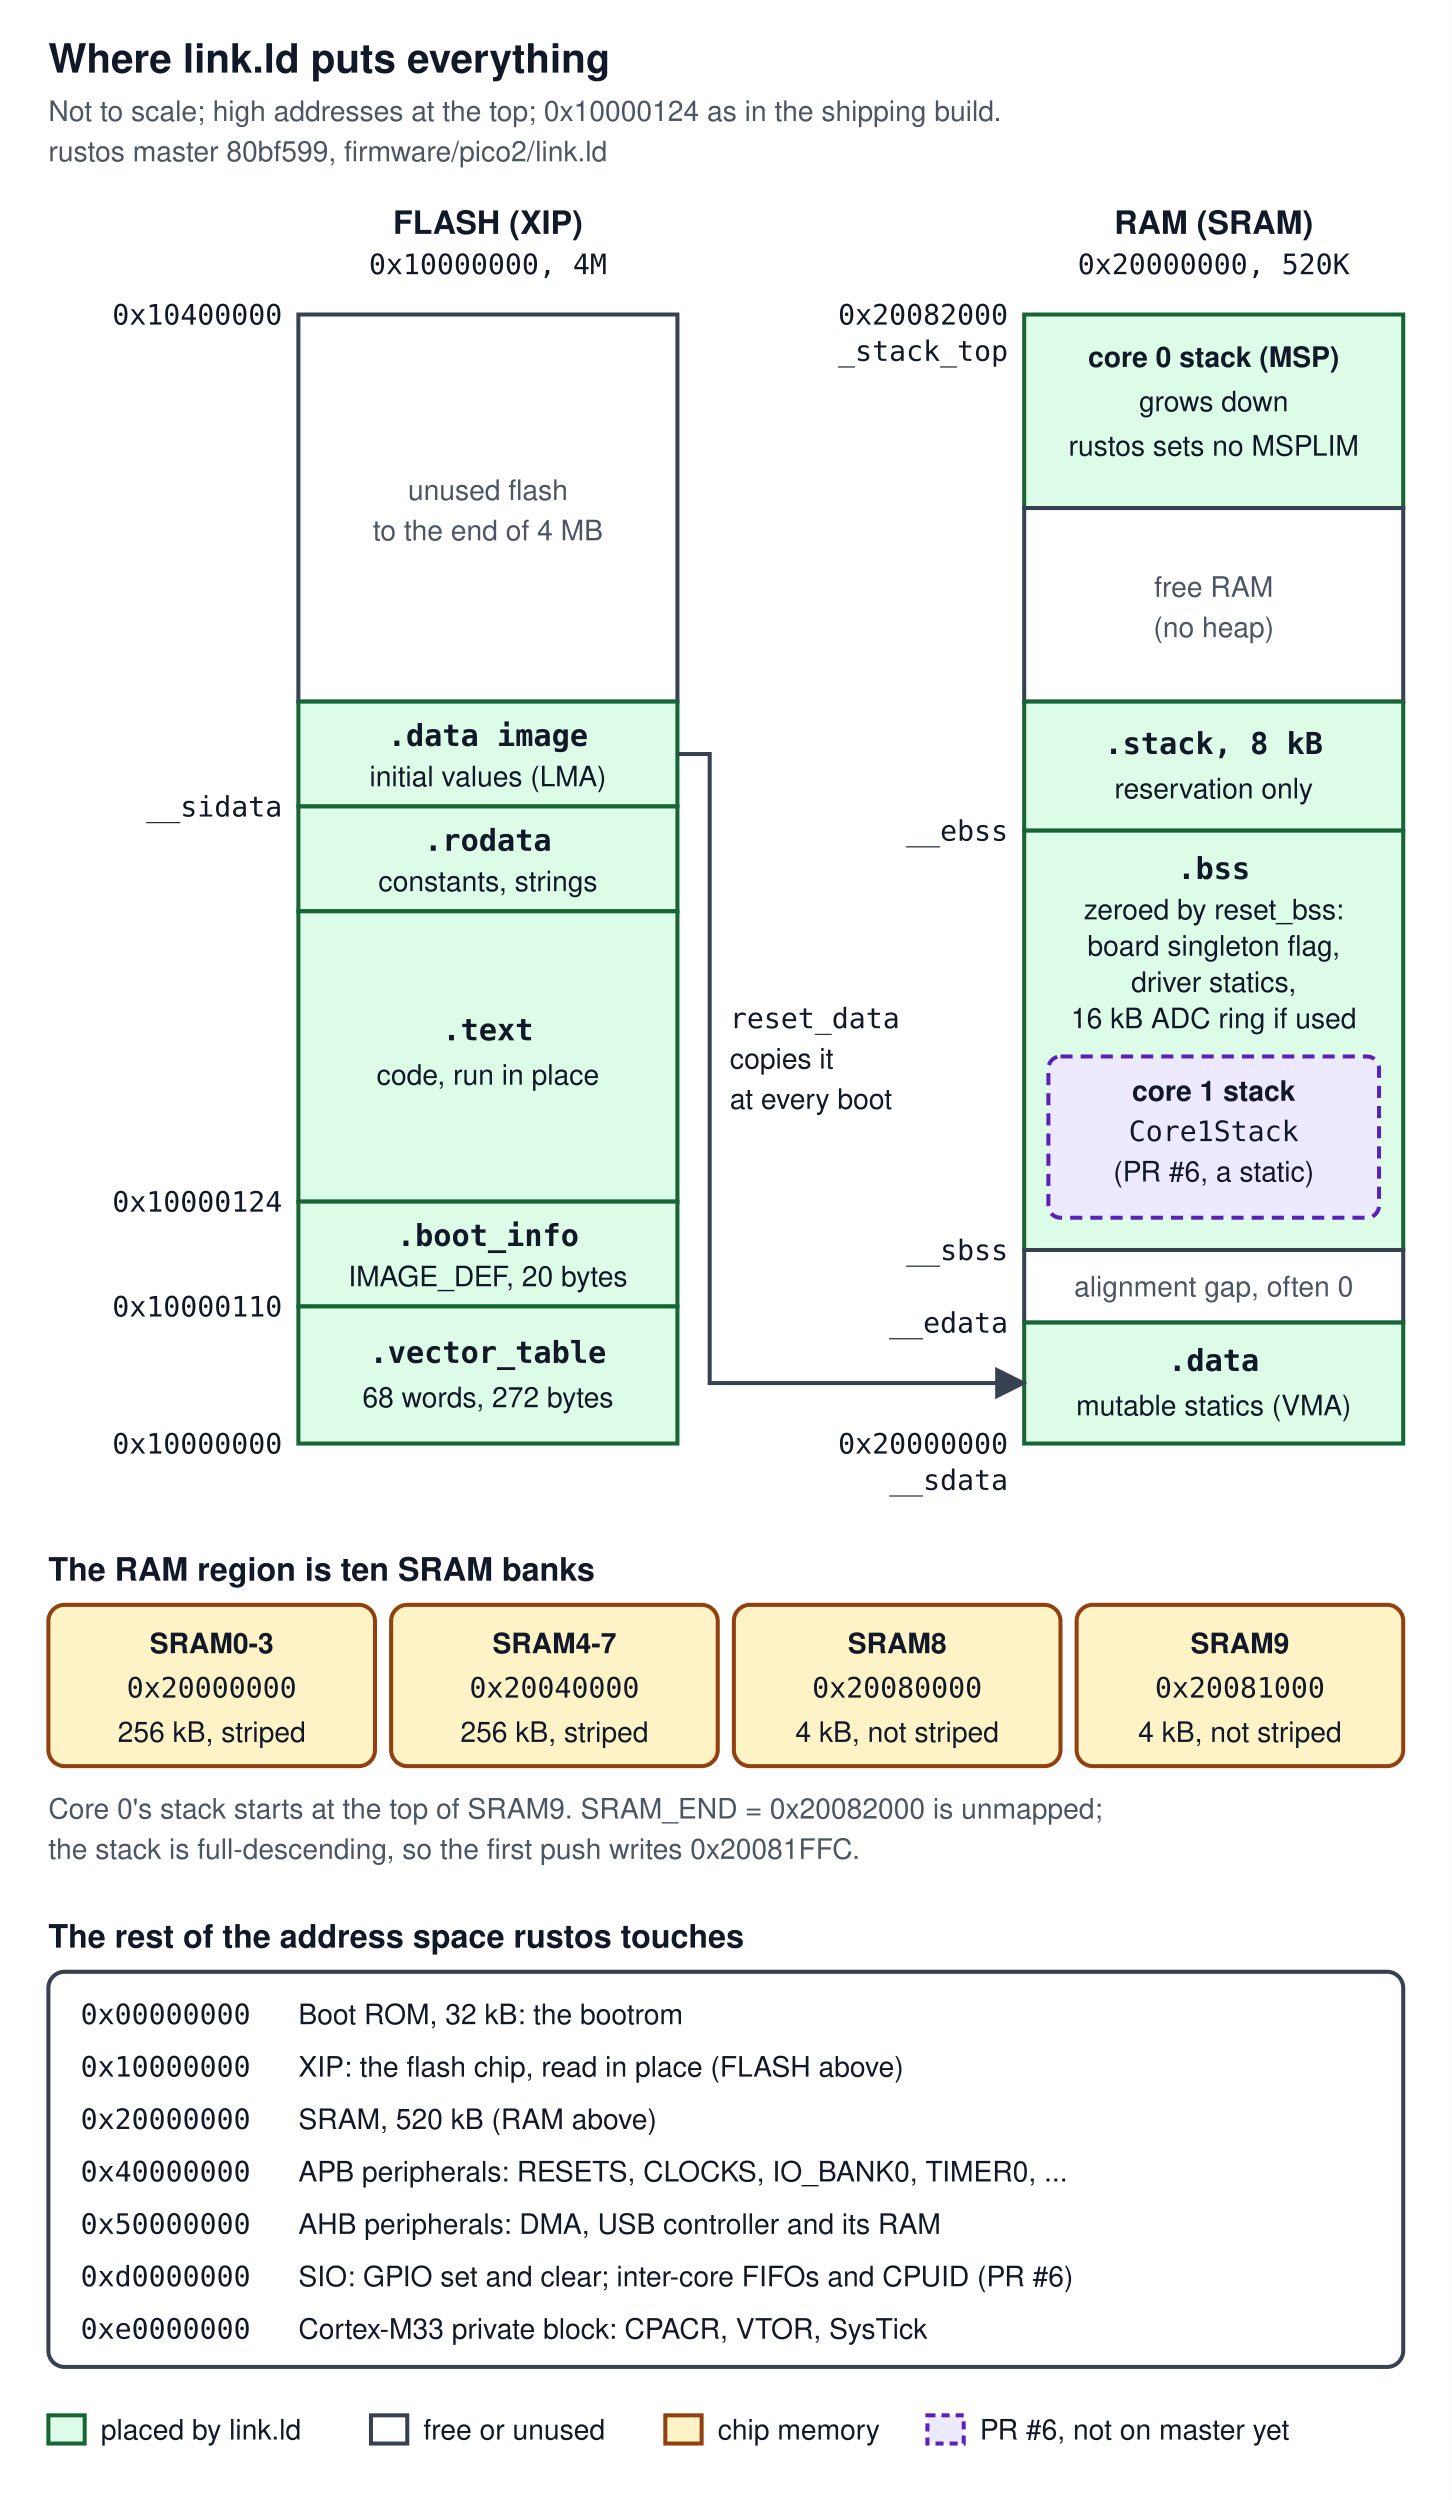
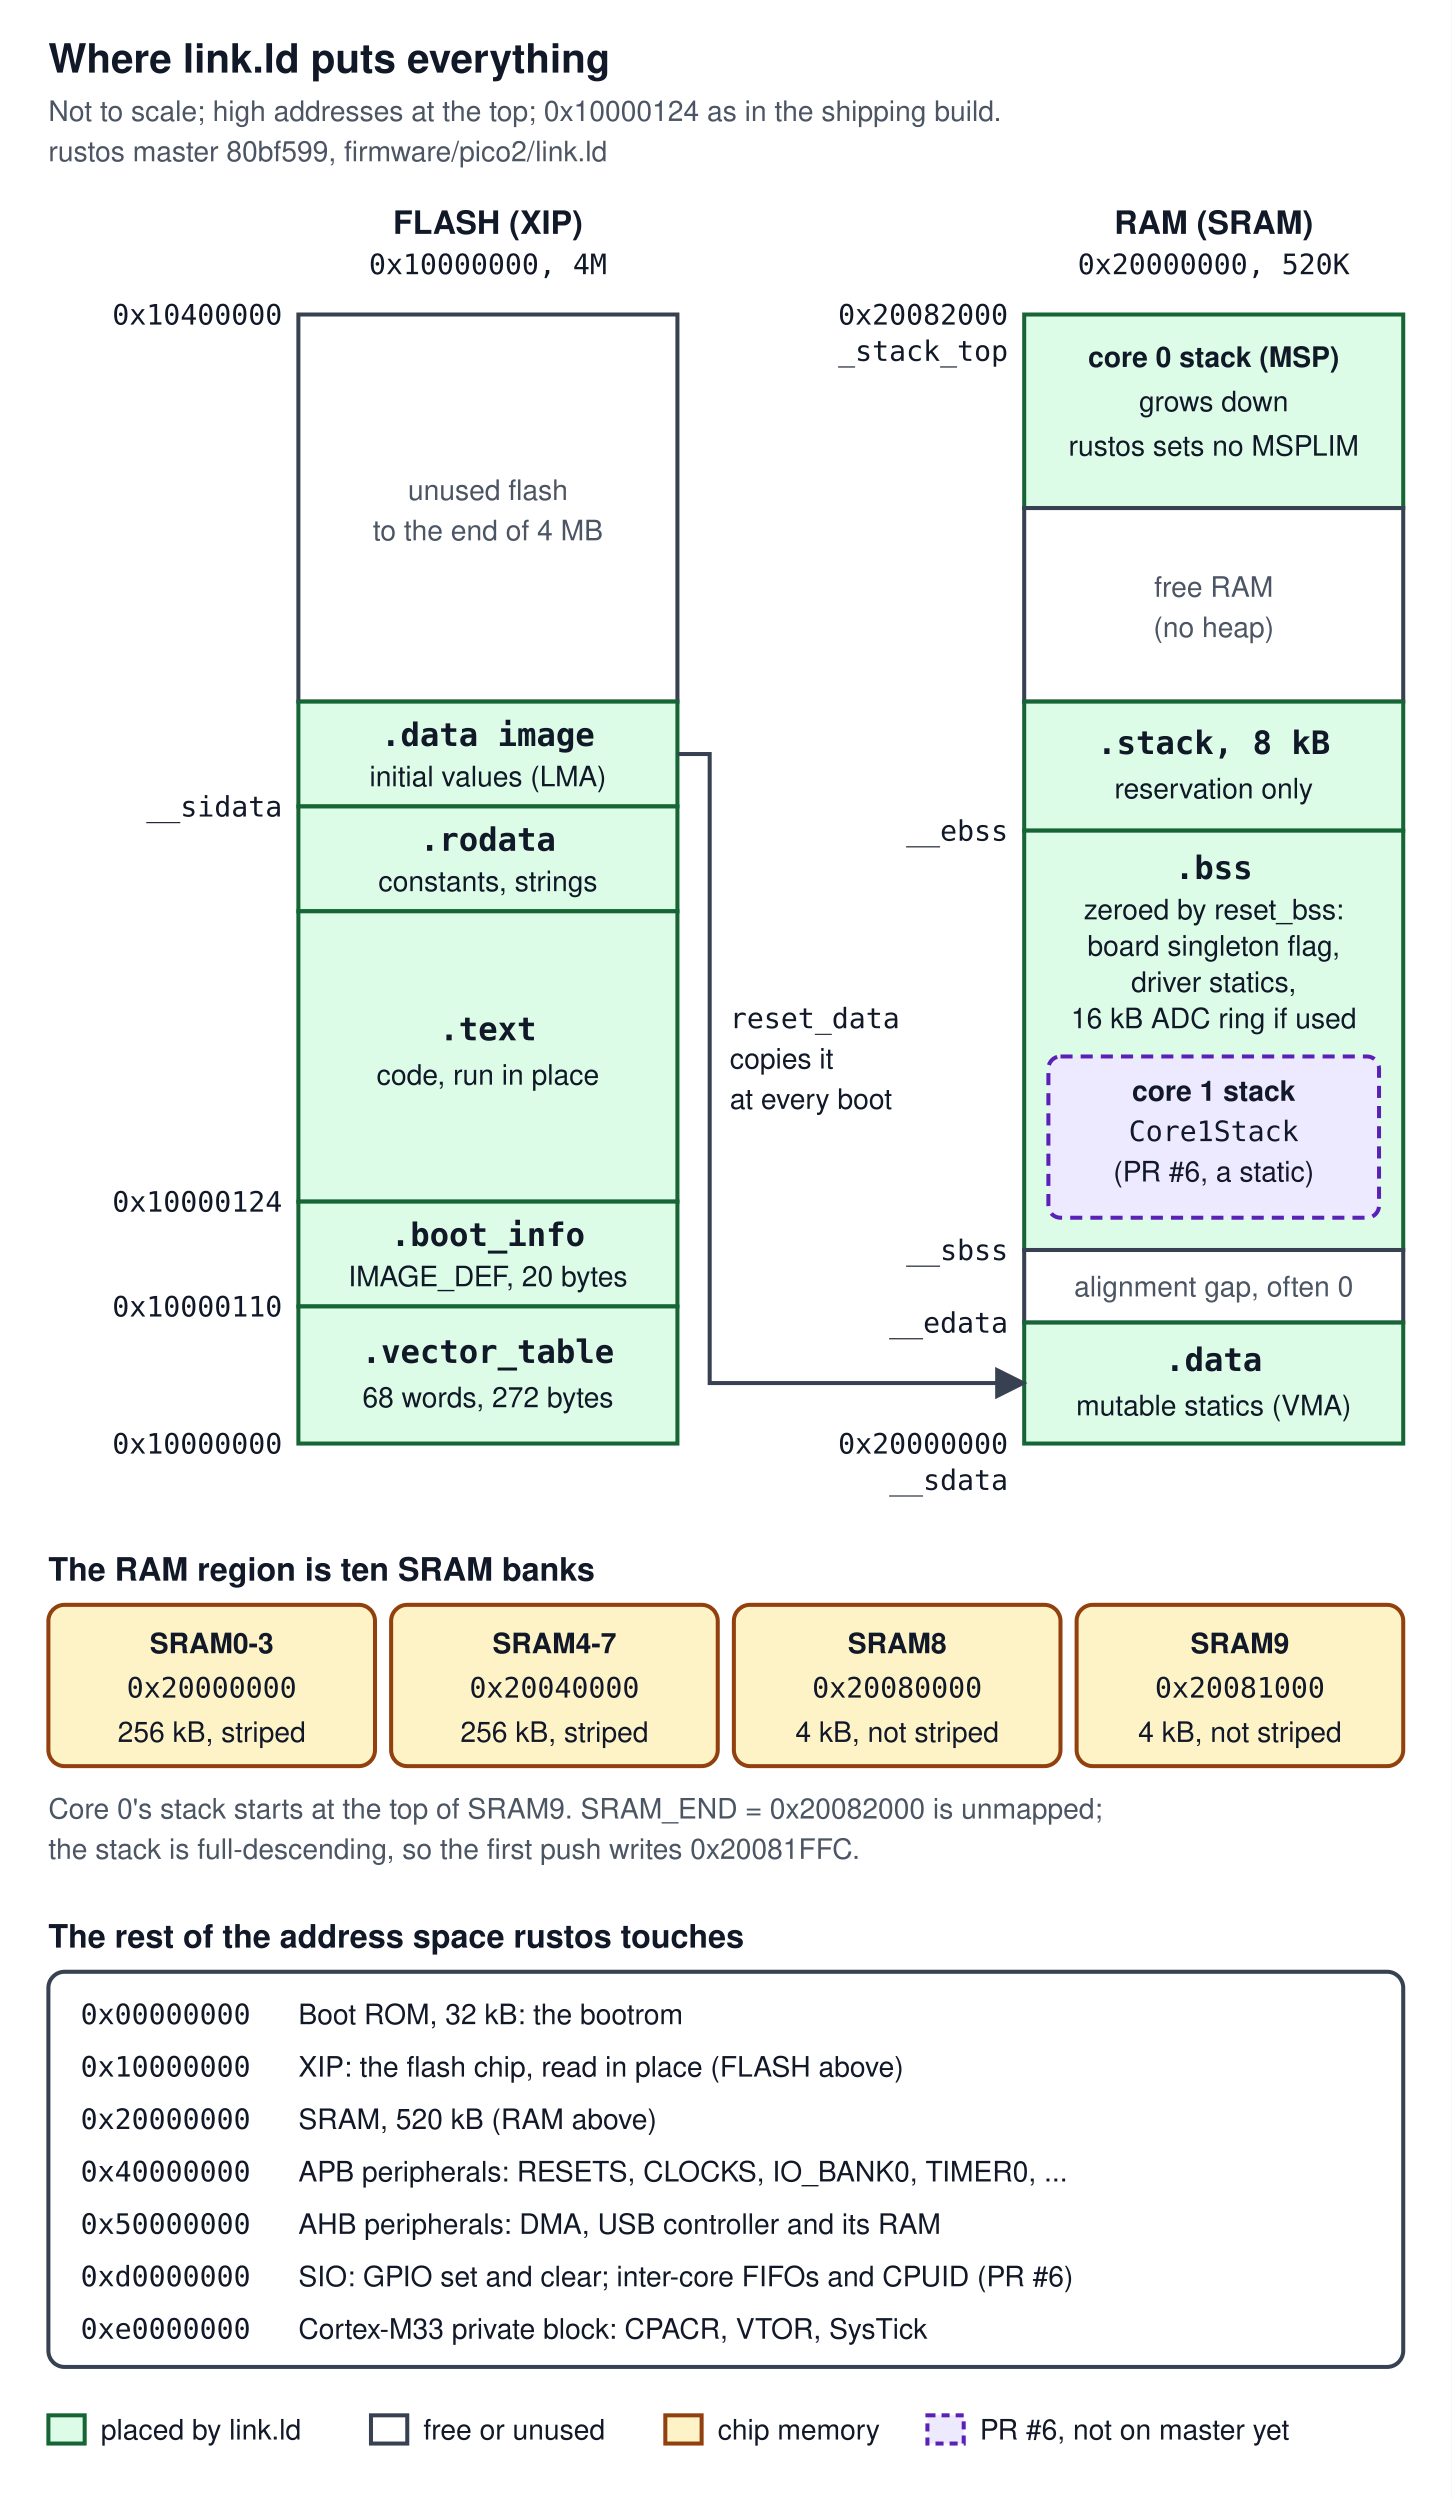
<svg xmlns="http://www.w3.org/2000/svg" viewBox="0 0 720 1240" width="720" height="1240" font-family="Helvetica, Arial, 'Liberation Sans', sans-serif" font-size="16" fill="#111827">
  <defs>
    <marker id="m02-arrow" viewBox="0 0 10 10" refX="9" refY="5" markerWidth="8" markerHeight="8" orient="auto-start-reverse">
      <path d="M0,0 L10,5 L0,10 z" fill="#374151" />
    </marker>
  </defs>
  <rect x="0" y="0" width="720" height="1240" fill="#ffffff" />
  <text x="24" y="36" font-size="20" font-weight="bold">Where link.ld puts everything</text>
  <text x="24" y="60" font-size="14" fill="#4b5563">Not to scale; high addresses at the top; 0x10000124 as in the shipping build.</text>
  <text x="24" y="80" font-size="14" fill="#4b5563">rustos master 80bf599, firmware/pico2/link.ld</text>
  <text x="242" y="116" text-anchor="middle" font-weight="bold">FLASH (XIP)</text>
  <text x="242" y="136" text-anchor="middle" font-size="14" font-family="Menlo, Consolas, 'DejaVu Sans Mono', monospace">0x10000000, 4M</text>
  <text x="602" y="116" text-anchor="middle" font-weight="bold">RAM (SRAM)</text>
  <text x="602" y="136" text-anchor="middle" font-size="14" font-family="Menlo, Consolas, 'DejaVu Sans Mono', monospace">0x20000000, 520K</text>
  <rect x="148" y="156" width="188" height="192" fill="#ffffff" stroke="#374151" stroke-width="2" />
  <text x="242" y="248" text-anchor="middle" font-size="14" fill="#4b5563">unused flash</text>
  <text x="242" y="268" text-anchor="middle" font-size="14" fill="#4b5563">to the end of 4 MB</text>
  <rect x="148" y="348" width="188" height="52" fill="#dcfce7" stroke="#166534" stroke-width="2" />
-   <text x="242" y="370" text-anchor="middle" font-size="15" font-weight="bold" font-family="Menlo, Consolas, 'DejaVu Sans Mono', monospace">.data image</text>
+   <text x="242" y="370" text-anchor="middle" font-size="16" font-weight="bold" font-family="Menlo, Consolas, 'DejaVu Sans Mono', monospace">.data image</text>
  <text x="242" y="390" text-anchor="middle" font-size="14">initial values (LMA)</text>
  <rect x="148" y="400" width="188" height="52" fill="#dcfce7" stroke="#166534" stroke-width="2" />
-   <text x="242" y="422" text-anchor="middle" font-size="15" font-weight="bold" font-family="Menlo, Consolas, 'DejaVu Sans Mono', monospace">.rodata</text>
+   <text x="242" y="422" text-anchor="middle" font-size="16" font-weight="bold" font-family="Menlo, Consolas, 'DejaVu Sans Mono', monospace">.rodata</text>
  <text x="242" y="442" text-anchor="middle" font-size="14">constants, strings</text>
  <rect x="148" y="452" width="188" height="144" fill="#dcfce7" stroke="#166534" stroke-width="2" />
-   <text x="242" y="516" text-anchor="middle" font-size="15" font-weight="bold" font-family="Menlo, Consolas, 'DejaVu Sans Mono', monospace">.text</text>
+   <text x="242" y="516" text-anchor="middle" font-size="16" font-weight="bold" font-family="Menlo, Consolas, 'DejaVu Sans Mono', monospace">.text</text>
  <text x="242" y="538" text-anchor="middle" font-size="14">code, run in place</text>
  <rect x="148" y="596" width="188" height="52" fill="#dcfce7" stroke="#166534" stroke-width="2" />
-   <text x="242" y="618" text-anchor="middle" font-size="15" font-weight="bold" font-family="Menlo, Consolas, 'DejaVu Sans Mono', monospace">.boot_info</text>
+   <text x="242" y="618" text-anchor="middle" font-size="16" font-weight="bold" font-family="Menlo, Consolas, 'DejaVu Sans Mono', monospace">.boot_info</text>
  <text x="242" y="638" text-anchor="middle" font-size="14">IMAGE_DEF, 20 bytes</text>
  <rect x="148" y="648" width="188" height="68" fill="#dcfce7" stroke="#166534" stroke-width="2" />
-   <text x="242" y="676" text-anchor="middle" font-size="15" font-weight="bold" font-family="Menlo, Consolas, 'DejaVu Sans Mono', monospace">.vector_table</text>
+   <text x="242" y="676" text-anchor="middle" font-size="16" font-weight="bold" font-family="Menlo, Consolas, 'DejaVu Sans Mono', monospace">.vector_table</text>
  <text x="242" y="698" text-anchor="middle" font-size="14">68 words, 272 bytes</text>
  <g font-size="14" font-family="Menlo, Consolas, 'DejaVu Sans Mono', monospace" text-anchor="end">
    <text x="140" y="161">0x10400000</text>
    <text x="140" y="405">__sidata</text>
    <text x="140" y="601">0x10000124</text>
    <text x="140" y="653">0x10000110</text>
    <text x="140" y="721">0x10000000</text>
  </g>
  <rect x="508" y="156" width="188" height="96" fill="#dcfce7" stroke="#166534" stroke-width="2" />
  <text x="602" y="182" text-anchor="middle" font-size="14" font-weight="bold">core 0 stack (MSP)</text>
  <text x="602" y="204" text-anchor="middle" font-size="14">grows down</text>
  <text x="602" y="226" text-anchor="middle" font-size="14">rustos sets no MSPLIM</text>
  <rect x="508" y="252" width="188" height="96" fill="#ffffff" stroke="#374151" stroke-width="2" />
  <text x="602" y="296" text-anchor="middle" font-size="14" fill="#4b5563">free RAM</text>
  <text x="602" y="316" text-anchor="middle" font-size="14" fill="#4b5563">(no heap)</text>
  <rect x="508" y="348" width="188" height="64" fill="#dcfce7" stroke="#166534" stroke-width="2" />
-   <text x="602" y="374" text-anchor="middle" font-size="15" font-weight="bold" font-family="Menlo, Consolas, 'DejaVu Sans Mono', monospace">.stack, 8 kB</text>
+   <text x="602" y="374" text-anchor="middle" font-size="16" font-weight="bold" font-family="Menlo, Consolas, 'DejaVu Sans Mono', monospace">.stack, 8 kB</text>
  <text x="602" y="396" text-anchor="middle" font-size="14">reservation only</text>
  <rect x="508" y="412" width="188" height="208" fill="#dcfce7" stroke="#166534" stroke-width="2" />
-   <text x="602" y="436" text-anchor="middle" font-size="15" font-weight="bold" font-family="Menlo, Consolas, 'DejaVu Sans Mono', monospace">.bss</text>
+   <text x="602" y="436" text-anchor="middle" font-size="16" font-weight="bold" font-family="Menlo, Consolas, 'DejaVu Sans Mono', monospace">.bss</text>
  <text x="602" y="456" text-anchor="middle" font-size="14">zeroed by reset_bss:</text>
  <text x="602" y="474" text-anchor="middle" font-size="14">board singleton flag,</text>
  <text x="602" y="492" text-anchor="middle" font-size="14">driver statics,</text>
  <text x="602" y="510" text-anchor="middle" font-size="14">16 kB ADC ring if used</text>
  <rect x="520" y="524" width="164" height="80" rx="6" fill="#ede9fe" stroke="#5b21b6" stroke-width="2" stroke-dasharray="6 4" />
  <text x="602" y="546" text-anchor="middle" font-size="14" font-weight="bold">core 1 stack</text>
  <text x="602" y="566" text-anchor="middle" font-size="14" font-family="Menlo, Consolas, 'DejaVu Sans Mono', monospace">Core1Stack</text>
  <text x="602" y="586" text-anchor="middle" font-size="14">(PR #6, a static)</text>
  <rect x="508" y="620" width="188" height="36" fill="#ffffff" stroke="#374151" stroke-width="2" />
  <text x="602" y="643" text-anchor="middle" font-size="14" fill="#4b5563">alignment gap, often 0</text>
  <rect x="508" y="656" width="188" height="60" fill="#dcfce7" stroke="#166534" stroke-width="2" />
-   <text x="602" y="680" text-anchor="middle" font-size="15" font-weight="bold" font-family="Menlo, Consolas, 'DejaVu Sans Mono', monospace">.data</text>
+   <text x="602" y="680" text-anchor="middle" font-size="16" font-weight="bold" font-family="Menlo, Consolas, 'DejaVu Sans Mono', monospace">.data</text>
  <text x="602" y="702" text-anchor="middle" font-size="14">mutable statics (VMA)</text>
  <g font-size="14" font-family="Menlo, Consolas, 'DejaVu Sans Mono', monospace" text-anchor="end">
    <text x="500" y="161">0x20082000</text>
    <text x="500" y="179">_stack_top</text>
    <text x="500" y="417">__ebss</text>
    <text x="500" y="625">__sbss</text>
    <text x="500" y="661">__edata</text>
    <text x="500" y="721">0x20000000</text>
    <text x="500" y="739">__sdata</text>
  </g>
  <path d="M336,374 L352,374 L352,686 L508,686" fill="none" stroke="#374151" stroke-width="2" marker-end="url(#m02-arrow)" />
  <text x="362" y="510" font-size="14" font-family="Menlo, Consolas, 'DejaVu Sans Mono', monospace">reset_data</text>
  <text x="362" y="530" font-size="14">copies it</text>
  <text x="362" y="550" font-size="14">at every boot</text>
  <text x="24" y="784" font-weight="bold">The RAM region is ten SRAM banks</text>
  <rect x="24" y="796" width="162" height="80" rx="8" fill="#fef3c7" stroke="#92400e" stroke-width="2" />
  <text x="105" y="820" text-anchor="middle" font-size="14" font-weight="bold">SRAM0-3</text>
  <text x="105" y="842" text-anchor="middle" font-size="14" font-family="Menlo, Consolas, 'DejaVu Sans Mono', monospace">0x20000000</text>
  <text x="105" y="864" text-anchor="middle" font-size="14">256 kB, striped</text>
  <rect x="194" y="796" width="162" height="80" rx="8" fill="#fef3c7" stroke="#92400e" stroke-width="2" />
  <text x="275" y="820" text-anchor="middle" font-size="14" font-weight="bold">SRAM4-7</text>
  <text x="275" y="842" text-anchor="middle" font-size="14" font-family="Menlo, Consolas, 'DejaVu Sans Mono', monospace">0x20040000</text>
  <text x="275" y="864" text-anchor="middle" font-size="14">256 kB, striped</text>
  <rect x="364" y="796" width="162" height="80" rx="8" fill="#fef3c7" stroke="#92400e" stroke-width="2" />
  <text x="445" y="820" text-anchor="middle" font-size="14" font-weight="bold">SRAM8</text>
  <text x="445" y="842" text-anchor="middle" font-size="14" font-family="Menlo, Consolas, 'DejaVu Sans Mono', monospace">0x20080000</text>
  <text x="445" y="864" text-anchor="middle" font-size="14">4 kB, not striped</text>
  <rect x="534" y="796" width="162" height="80" rx="8" fill="#fef3c7" stroke="#92400e" stroke-width="2" />
  <text x="615" y="820" text-anchor="middle" font-size="14" font-weight="bold">SRAM9</text>
  <text x="615" y="842" text-anchor="middle" font-size="14" font-family="Menlo, Consolas, 'DejaVu Sans Mono', monospace">0x20081000</text>
  <text x="615" y="864" text-anchor="middle" font-size="14">4 kB, not striped</text>
  <text x="24" y="902" font-size="14" fill="#4b5563">Core 0's stack starts at the top of SRAM9. SRAM_END = 0x20082000 is unmapped;</text>
  <text x="24" y="922" font-size="14" fill="#4b5563">the stack is full-descending, so the first push writes 0x20081FFC.</text>
  <text x="24" y="966" font-weight="bold">The rest of the address space rustos touches</text>
  <rect x="24" y="978" width="672" height="196" rx="8" fill="#ffffff" stroke="#374151" stroke-width="2" />
  <g font-size="14">
    <text x="40" y="1004" font-family="Menlo, Consolas, 'DejaVu Sans Mono', monospace">0x00000000</text>
    <text x="148" y="1004">Boot ROM, 32 kB: the bootrom</text>
    <text x="40" y="1030" font-family="Menlo, Consolas, 'DejaVu Sans Mono', monospace">0x10000000</text>
    <text x="148" y="1030">XIP: the flash chip, read in place (FLASH above)</text>
    <text x="40" y="1056" font-family="Menlo, Consolas, 'DejaVu Sans Mono', monospace">0x20000000</text>
    <text x="148" y="1056">SRAM, 520 kB (RAM above)</text>
    <text x="40" y="1082" font-family="Menlo, Consolas, 'DejaVu Sans Mono', monospace">0x40000000</text>
    <text x="148" y="1082">APB peripherals: RESETS, CLOCKS, IO_BANK0, TIMER0, ...</text>
    <text x="40" y="1108" font-family="Menlo, Consolas, 'DejaVu Sans Mono', monospace">0x50000000</text>
    <text x="148" y="1108">AHB peripherals: DMA, USB controller and its RAM</text>
    <text x="40" y="1134" font-family="Menlo, Consolas, 'DejaVu Sans Mono', monospace">0xd0000000</text>
    <text x="148" y="1134">SIO: GPIO set and clear; inter-core FIFOs and CPUID (PR #6)</text>
    <text x="40" y="1160" font-family="Menlo, Consolas, 'DejaVu Sans Mono', monospace">0xe0000000</text>
    <text x="148" y="1160">Cortex-M33 private block: CPACR, VTOR, SysTick</text>
  </g>
  <rect x="24" y="1198" width="18" height="14" fill="#dcfce7" stroke="#166534" stroke-width="2" />
  <text x="50" y="1210" font-size="14">placed by link.ld</text>
  <rect x="184" y="1198" width="18" height="14" fill="#ffffff" stroke="#374151" stroke-width="2" />
  <text x="210" y="1210" font-size="14">free or unused</text>
  <rect x="330" y="1198" width="18" height="14" fill="#fef3c7" stroke="#92400e" stroke-width="2" />
  <text x="356" y="1210" font-size="14">chip memory</text>
  <rect x="460" y="1198" width="18" height="14" fill="#ede9fe" stroke="#5b21b6" stroke-width="2" stroke-dasharray="4 3" />
  <text x="486" y="1210" font-size="14">PR #6, not on master yet</text>
</svg>
